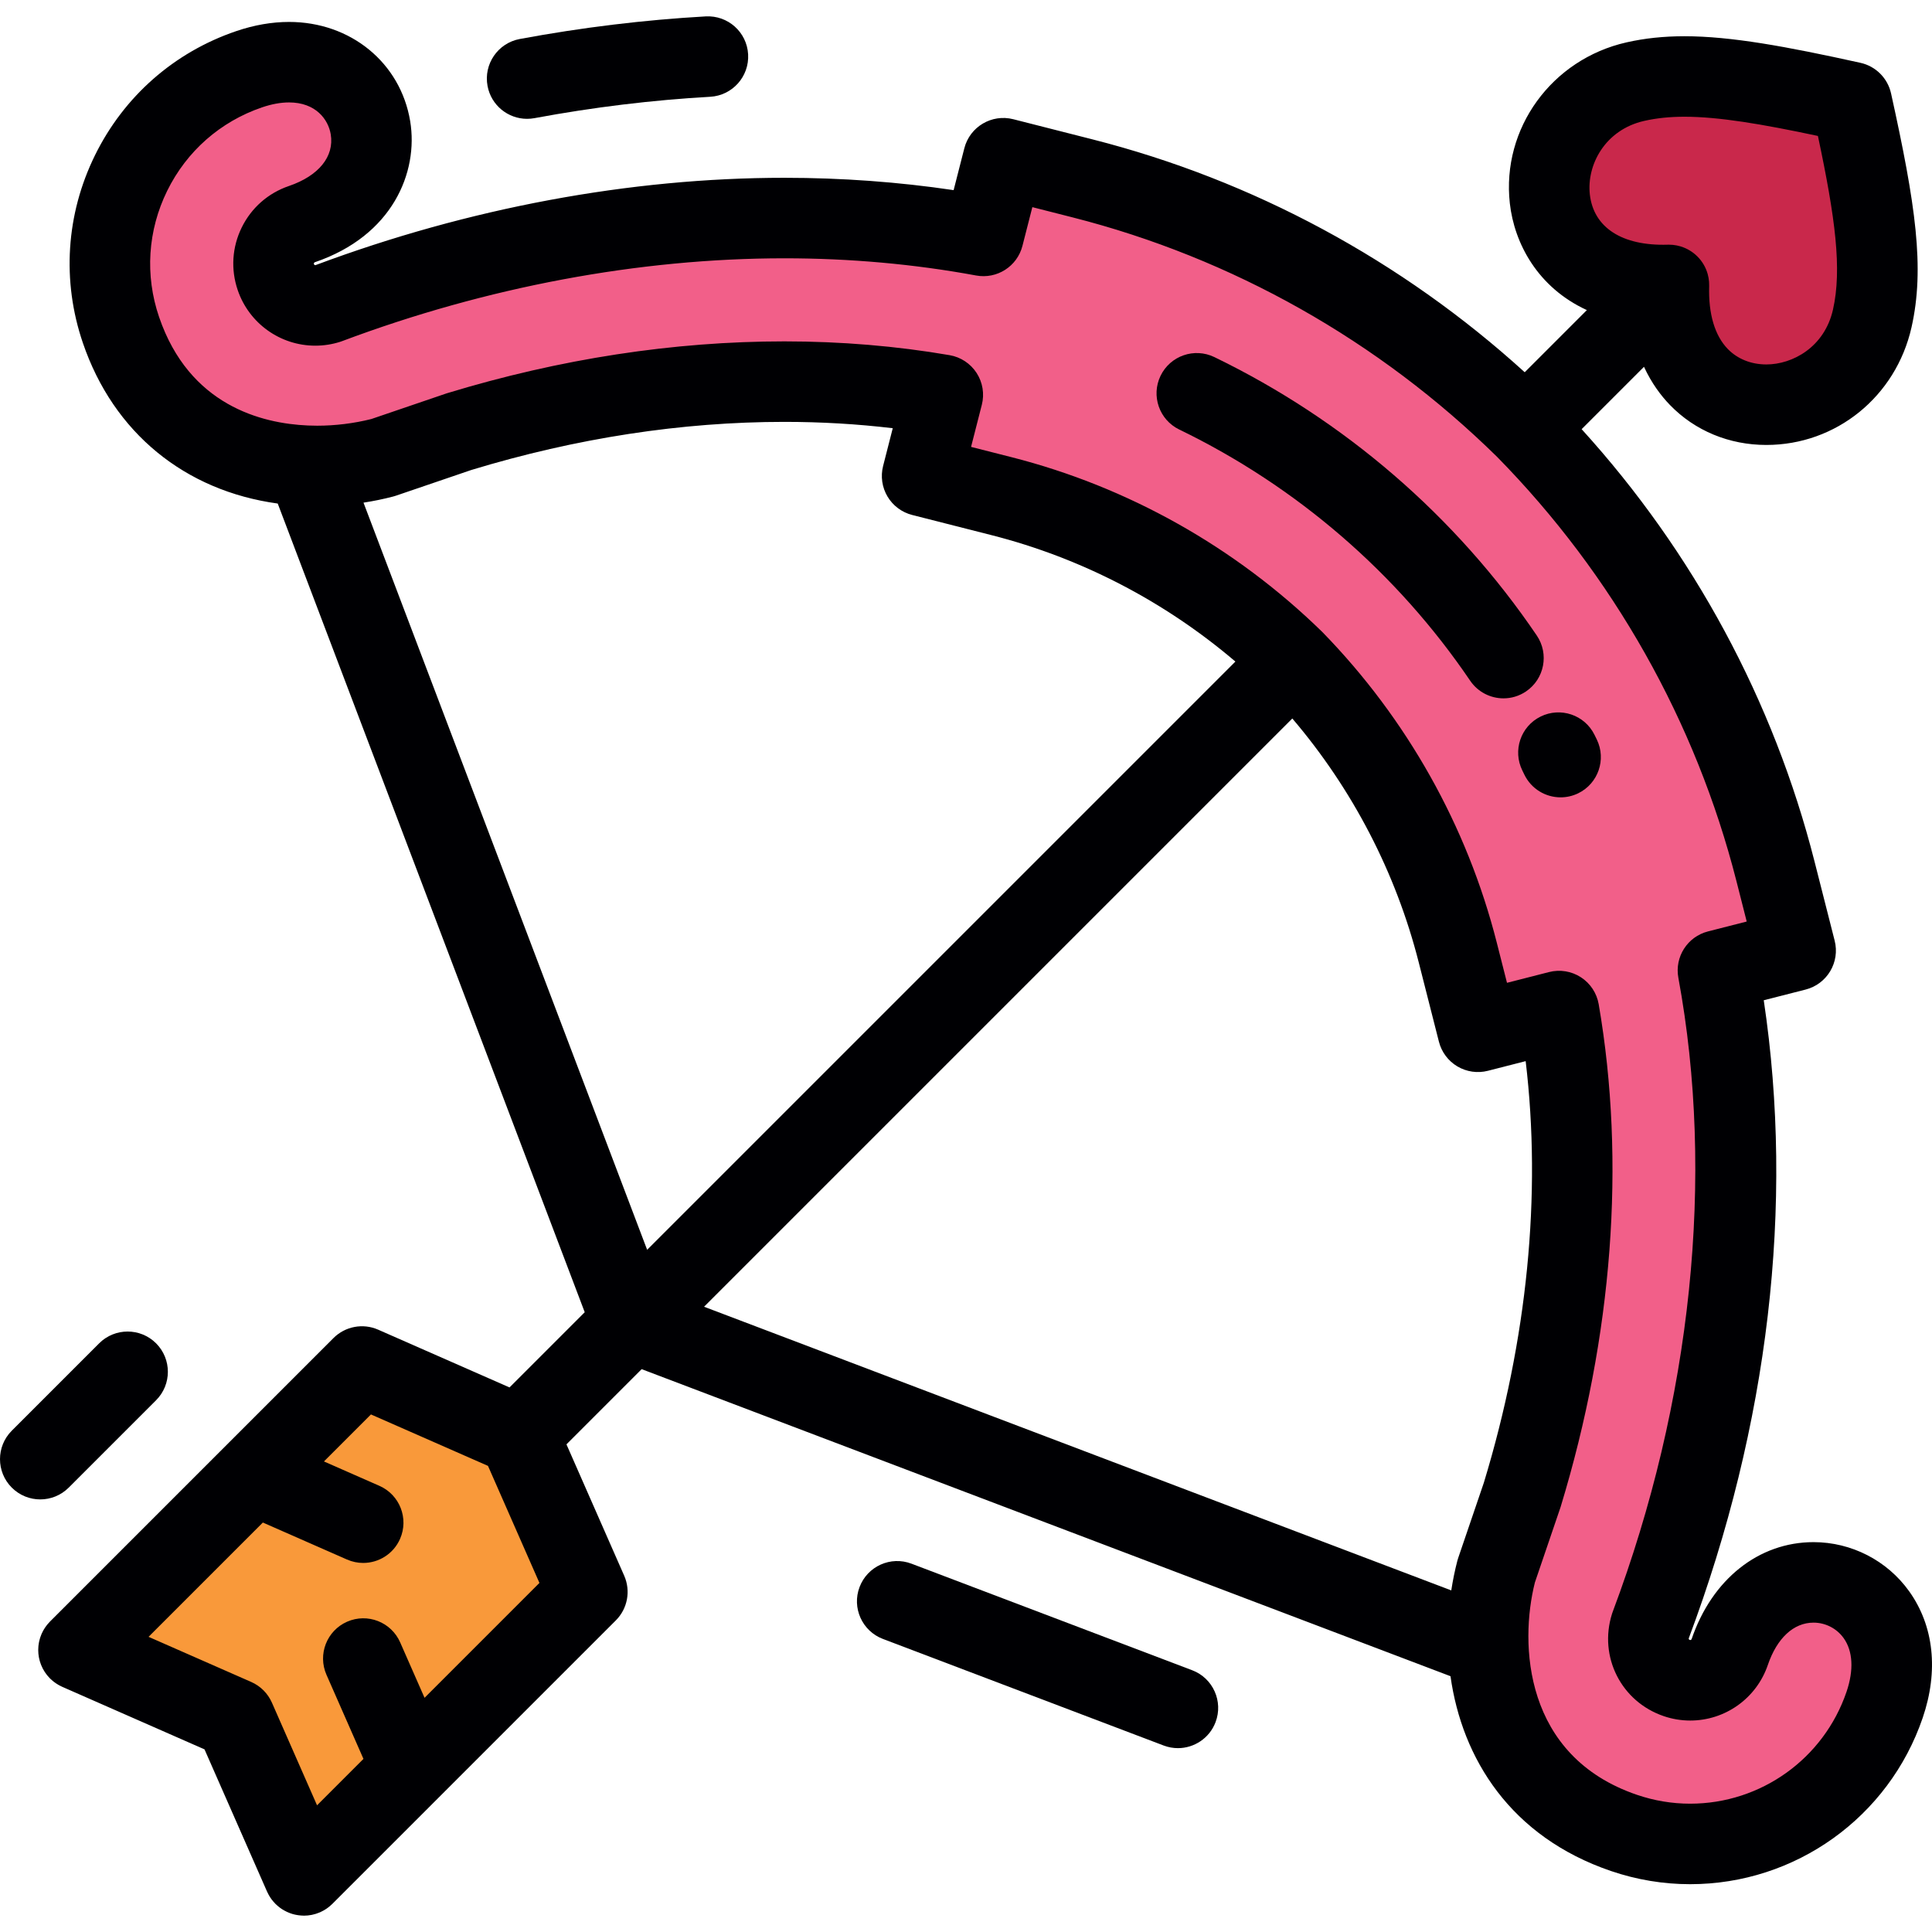
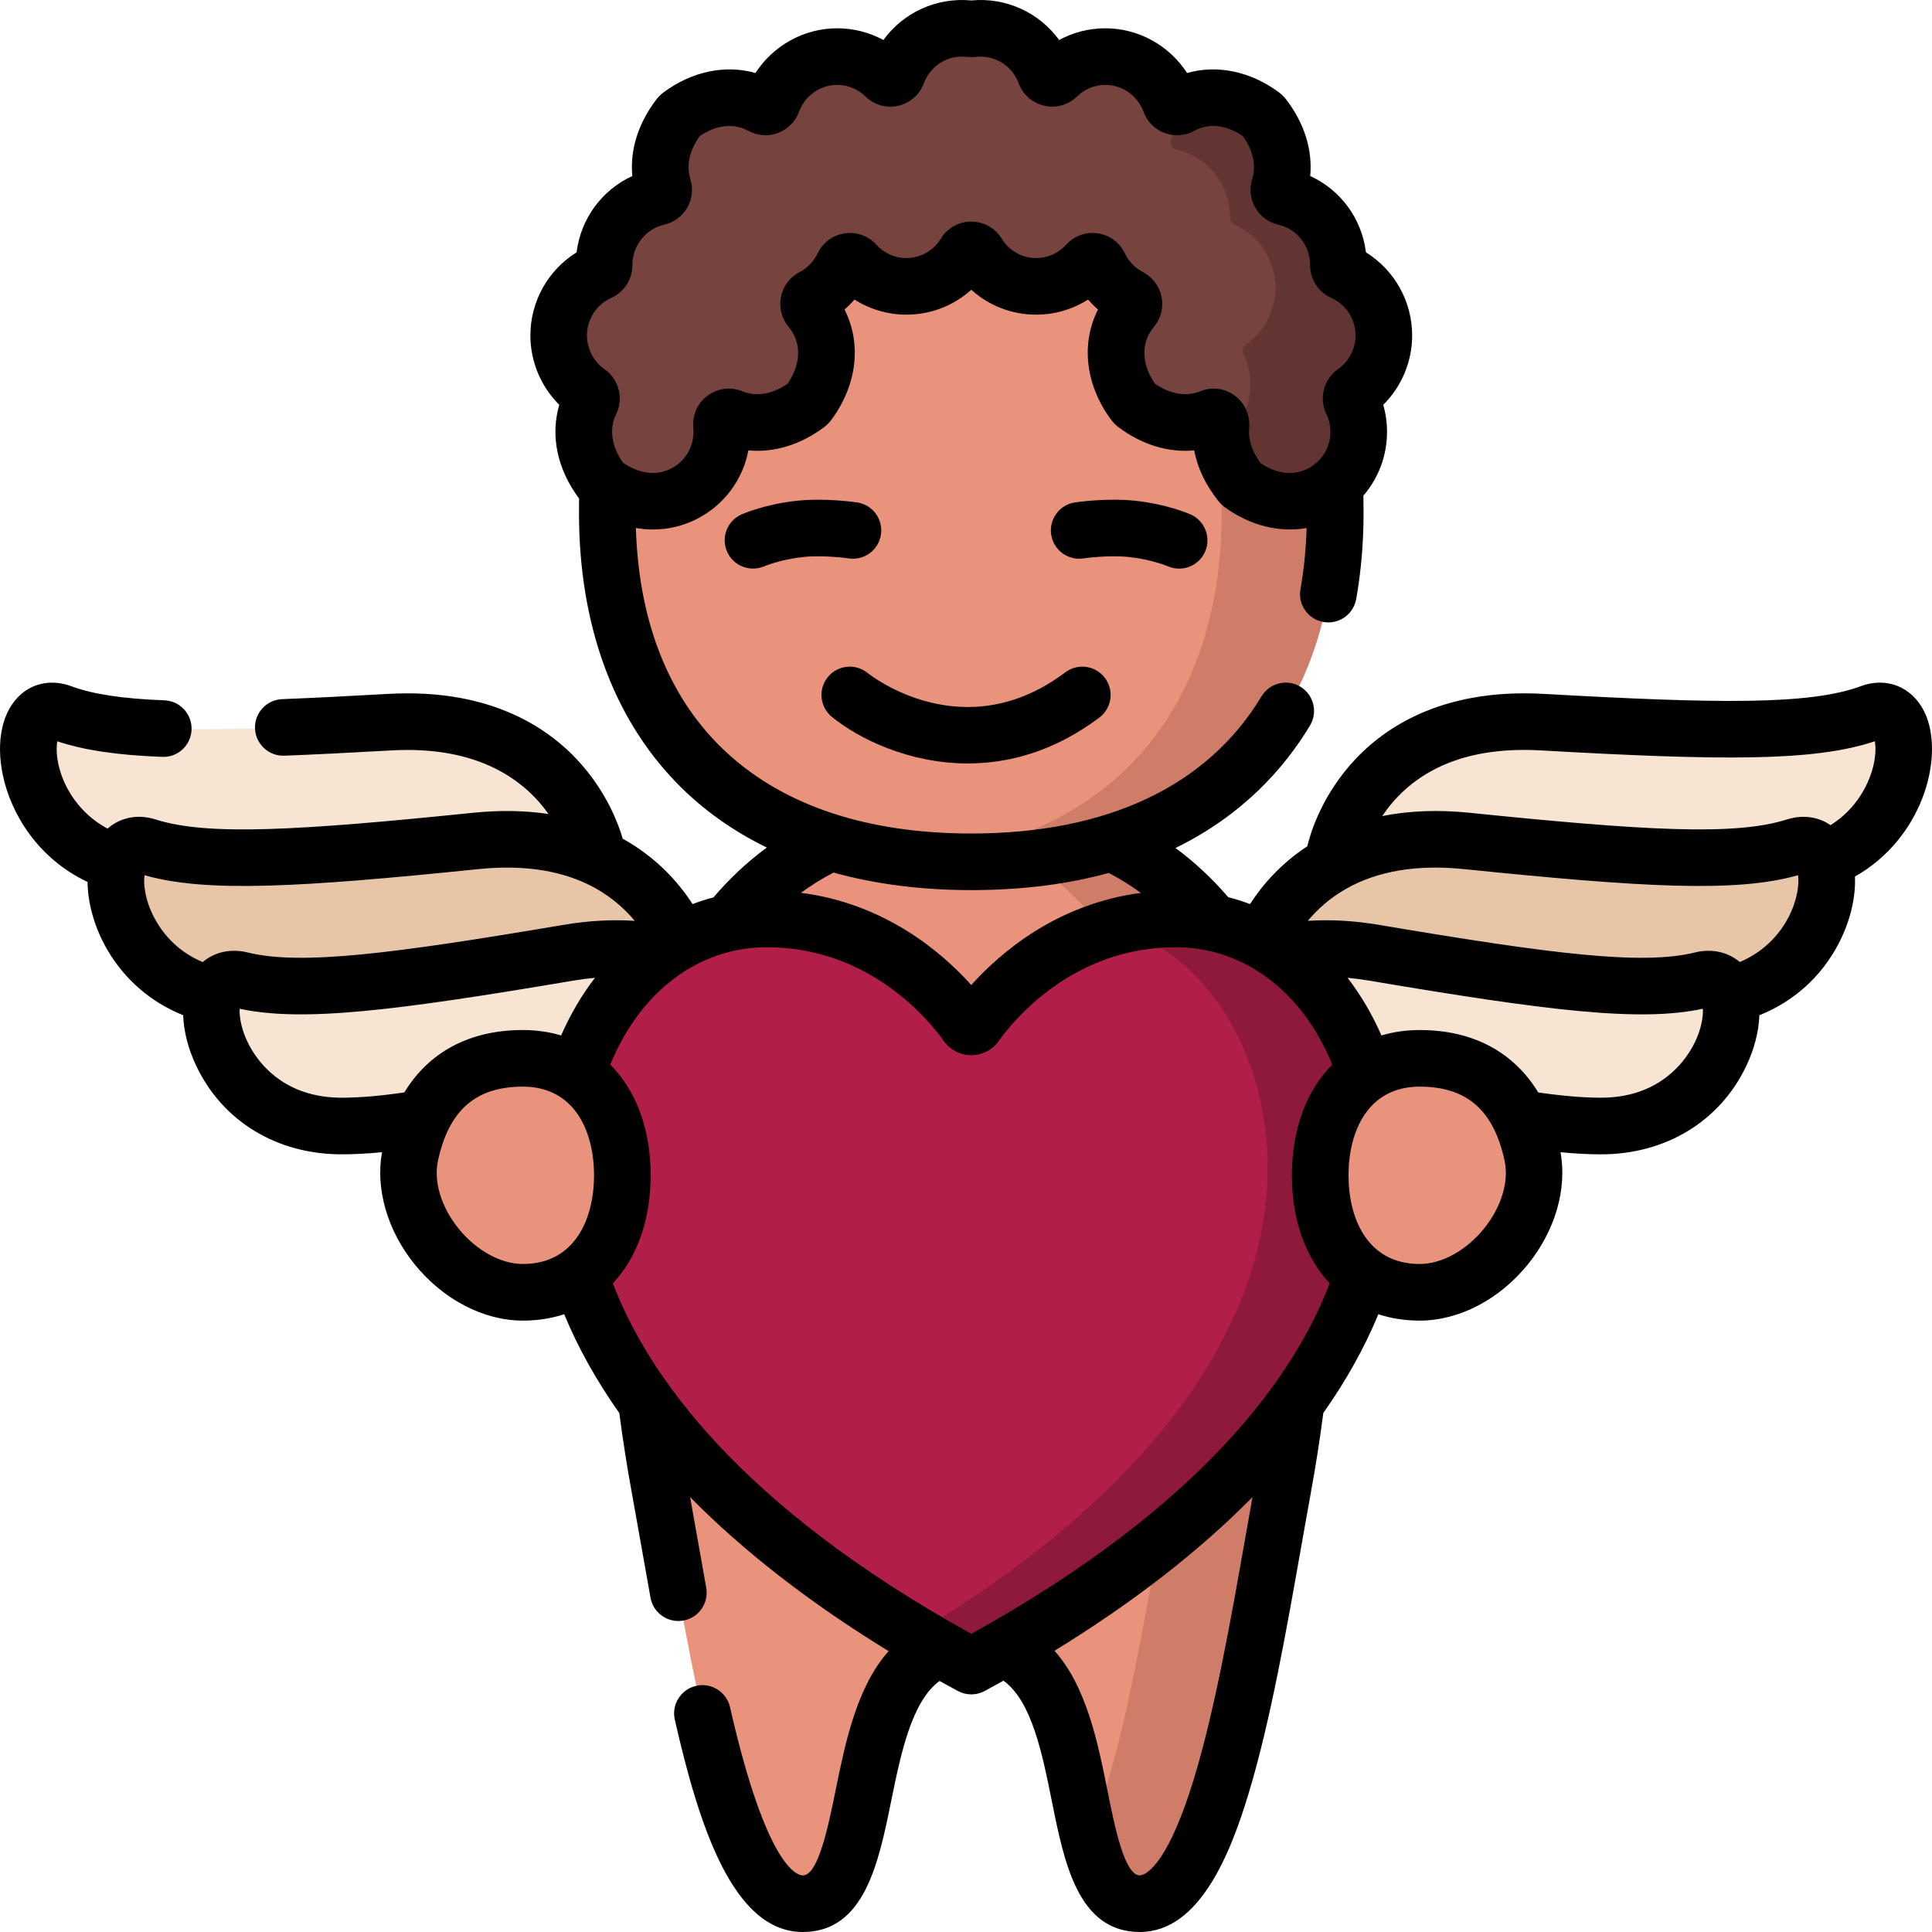
- <svg xmlns="http://www.w3.org/2000/svg" version="1.1" id="Layer_1" x="0px" y="0px" viewBox="0 0 512 512" style="enable-background:new 0 0 512 512;" xml:space="preserve">
+ <svg xmlns="http://www.w3.org/2000/svg" version="1.1" id="Capa_1" x="0px" y="0px" viewBox="0 0 512.004 512.004" style="enable-background:new 0 0 512.004 512.004;" xml:space="preserve">
  <g>
-     <path style="fill:#F25F89;" d="M260.629,62.52c-56.975-10.538-118.013-3.021-173.73,17.904c-5.721,1.804-11.856-1.273-13.801-6.983   c-1.978-5.79,1.11-12.07,6.9-14.046c32.461-11.062,18.473-52.103-13.987-41.04C37.58,28.046,22.365,59,32.056,87.427   c8.754,25.681,29.492,35.169,49.15,35.994c7.101,0.298,14.06-0.54,20.259-2.148l20.148-6.87   c41.659-12.688,86.238-16.996,128.244-9.766l-5.493,21.498l21.039,5.35c29.639,7.539,56.194,22.787,77.426,43.486   c20.7,21.231,35.945,47.786,43.484,77.423l5.353,21.041l21.493-5.495c7.233,42.004,2.921,86.588-9.764,128.245l-6.867,20.146   c-1.613,6.202-2.448,13.161-2.15,20.26c0.822,19.657,10.315,40.398,35.989,49.152c28.429,9.692,59.386-5.525,69.078-33.956   c11.065-32.461-29.979-46.45-41.044-13.989c-1.973,5.79-8.252,8.877-14.044,6.902c-5.71-1.946-8.789-8.077-6.981-13.802   c20.921-55.714,28.441-116.75,17.9-173.728l20.59-5.261l-5.338-20.99c-11.454-45.025-34.688-85.305-66.246-117.4   c-32.098-31.563-72.378-54.796-117.403-66.249l-20.987-5.34L260.629,62.52z" />
-     <path style="fill:#C9284B;" d="M433.394,21.632c-31.124,7.036-32.561,55.142,8.893,53.88c-1.263,41.456,46.844,40.019,53.878,8.892   c3.058-13.537,0.844-28.956-5.428-57.342C462.348,20.79,446.93,18.572,433.394,21.632z" />
-     <polygon style="fill:#F9993A;" points="95.922,362.14 67.279,390.783 20.798,437.264 62.293,455.505 80.537,496.997    109.022,468.507 155.658,421.878 137.416,380.381  " />
+     <path style="fill:#F8E4D3;" d="M353.692,226.278c0,0,7.298-37.577,55.007-34.896s72.15,3,87.021-2.495s13.032,37.665-22.562,41.468   s-85.674-12.993-115.661,2.468C357.497,232.823,350.934,234.094,353.692,226.278z" />
+     <path style="fill:#F8E4D3;" d="M158.312,226.278c0,0-7.298-37.577-55.007-34.896s-72.15,3-87.021-2.495   s-13.032,37.665,22.562,41.468s85.674-12.993,115.661,2.468C154.507,232.823,161.07,234.094,158.312,226.278z" />
  </g>
  <g>
-     <path style="fill:#000003;" d="M139.677,31.492c0.645,0,1.303-0.059,1.963-0.181c15.541-2.892,31.211-4.798,46.573-5.665   c5.882-0.334,10.379-5.371,10.048-11.252c-0.332-5.882-5.346-10.373-11.252-10.048c-16.265,0.918-32.842,2.933-49.271,5.991   c-5.792,1.077-9.613,6.646-8.536,12.437C130.156,27.907,134.637,31.492,139.677,31.492z" />
-     <path style="fill:#000003;" d="M505.939,421.694c-5.832-8.148-15.3-13.012-25.331-13.012c-14.526,0-26.905,9.838-32.302,25.675   c-0.09,0.264-0.339,0.271-0.369,0.271c-0.041,0-0.085-0.009-0.14-0.027c-0.201-0.067-0.281-0.243-0.267-0.404   c21.187-56.634,28.005-114.869,19.883-169.12l11.094-2.833c5.702-1.458,9.148-7.259,7.696-12.964l-5.338-20.99   c-10.83-42.573-32.088-81.963-61.714-114.556l16.525-16.525c2.033,4.4,4.55,7.716,6.892,10.129   c6.614,6.821,15.679,10.577,25.525,10.579c0.002,0,0.002,0,0.002,0c18.507,0,34.328-12.815,38.473-31.161   c3.561-15.756,1.09-32.544-5.417-61.994c-0.896-4.054-4.062-7.219-8.114-8.114c-19.679-4.348-34.344-7.044-46.635-7.044   c-5.499,0-10.524,0.531-15.36,1.625c-19.842,4.485-33.136,22.822-30.922,42.654c1.173,10.521,7.316,22.282,20.416,28.296   l-16.469,16.47c-32.593-29.629-71.983-50.89-114.557-61.717l-20.988-5.34c-5.705-1.447-11.506,1.994-12.964,7.696l-2.836,11.1   c-14.591-2.171-29.636-3.27-44.862-3.27c-40.813,0-83.771,8.006-124.265,23.154c-0.009,0-0.018,0.002-0.027,0.002   c-0.028,0-0.281-0.009-0.373-0.279c-0.019-0.057-0.054-0.158,0.017-0.302c0.073-0.146,0.181-0.183,0.231-0.201   c20.566-7.01,27.504-23.829,25.258-37.39C106.132,16.624,92.932,5.813,76.597,5.813c-4.547,0-9.267,0.822-14.027,2.446   c-16.449,5.606-29.732,17.292-37.406,32.903s-8.812,33.263-3.205,49.709c8.122,23.823,27.047,39.202,51.642,42.573l81.357,214.309   l-19.929,19.93l-34.817-15.307c-4.025-1.771-8.725-0.887-11.836,2.221l-75.124,75.126c-0.063,0.063-0.114,0.131-0.176,0.194   c-0.158,0.164-0.311,0.331-0.459,0.509c-0.099,0.118-0.192,0.24-0.285,0.363c-0.114,0.15-0.229,0.3-0.336,0.457   c-0.112,0.164-0.215,0.332-0.318,0.5c-0.075,0.125-0.151,0.247-0.221,0.375c-0.115,0.208-0.219,0.421-0.319,0.636   c-0.034,0.075-0.076,0.144-0.109,0.219c-0.014,0.031-0.025,0.064-0.036,0.096c-0.095,0.221-0.177,0.446-0.256,0.671   c-0.041,0.116-0.085,0.234-0.122,0.35c-0.061,0.194-0.109,0.391-0.157,0.588c-0.039,0.153-0.081,0.306-0.113,0.459   c-0.031,0.155-0.052,0.31-0.077,0.465c-0.03,0.194-0.064,0.389-0.083,0.583c-0.013,0.121-0.015,0.242-0.022,0.365   c-0.015,0.223-0.031,0.448-0.032,0.671c-0.001,0.114,0.01,0.229,0.012,0.343c0.007,0.225,0.013,0.448,0.033,0.673   c0.013,0.144,0.037,0.288,0.057,0.431c0.026,0.19,0.047,0.379,0.081,0.564c0.037,0.194,0.087,0.385,0.134,0.577   c0.033,0.133,0.061,0.271,0.099,0.404c0.063,0.221,0.142,0.437,0.22,0.656c0.036,0.102,0.068,0.206,0.108,0.306   c0.083,0.212,0.182,0.421,0.282,0.629c0.048,0.107,0.092,0.212,0.145,0.315c0.093,0.181,0.197,0.354,0.301,0.531   c0.075,0.129,0.146,0.258,0.227,0.385c0.09,0.138,0.189,0.271,0.285,0.406c0.113,0.158,0.223,0.317,0.343,0.468   c0.083,0.105,0.172,0.202,0.258,0.302c0.15,0.175,0.301,0.346,0.463,0.512c0.027,0.027,0.049,0.057,0.075,0.083   c0.063,0.063,0.131,0.114,0.196,0.175c0.164,0.158,0.331,0.313,0.508,0.461c0.116,0.098,0.236,0.188,0.356,0.279   c0.153,0.116,0.305,0.234,0.465,0.341c0.159,0.111,0.322,0.208,0.485,0.308c0.129,0.079,0.258,0.158,0.394,0.234   c0.201,0.109,0.404,0.208,0.608,0.304c0.081,0.037,0.157,0.083,0.238,0.118l37.694,16.571l16.573,37.692   c0.019,0.046,0.047,0.083,0.067,0.127c0.181,0.398,0.386,0.785,0.619,1.163c0.037,0.061,0.07,0.125,0.109,0.183   c0.244,0.379,0.516,0.743,0.813,1.095c0.09,0.107,0.183,0.204,0.277,0.306c0.112,0.125,0.218,0.254,0.337,0.375   c0.118,0.118,0.247,0.221,0.371,0.334c0.102,0.094,0.201,0.19,0.306,0.277c0.345,0.291,0.7,0.558,1.071,0.8   c0.052,0.033,0.107,0.061,0.159,0.094c0.347,0.217,0.705,0.409,1.07,0.581c0.087,0.042,0.175,0.083,0.265,0.123   c0.425,0.188,0.854,0.354,1.296,0.483c0.002,0,0.006,0.002,0.01,0.002c0.425,0.125,0.858,0.212,1.293,0.284   c0.124,0.019,0.247,0.037,0.373,0.052c0.405,0.052,0.813,0.085,1.22,0.09c0.038,0,0.078,0.009,0.116,0.009   c0.334,0,0.67-0.021,1.005-0.052c0.004,0,0.009,0,0.013,0c0.197-0.019,0.394-0.057,0.592-0.085   c0.158-0.025,0.317-0.044,0.473-0.073c0.142-0.029,0.284-0.07,0.425-0.105c0.214-0.052,0.429-0.105,0.64-0.169   c0.111-0.035,0.221-0.077,0.332-0.116c0.239-0.081,0.475-0.169,0.708-0.267c0.033-0.015,0.067-0.025,0.101-0.039   c0.08-0.035,0.154-0.079,0.235-0.116c0.206-0.098,0.412-0.196,0.612-0.308c0.134-0.073,0.262-0.153,0.393-0.232   c0.163-0.098,0.325-0.198,0.484-0.306c0.16-0.11,0.315-0.227,0.468-0.346c0.118-0.092,0.237-0.179,0.352-0.277   c0.178-0.148,0.347-0.304,0.514-0.465c0.063-0.059,0.129-0.111,0.19-0.171l75.121-75.119c3.11-3.11,3.991-7.81,2.223-11.836   l-15.307-34.819l19.928-19.93l214.351,81.373c3.058,21.829,15.917,42.553,42.531,51.627c6.796,2.317,13.854,3.491,20.979,3.491   c0.001,0,0.004,0,0.005,0c27.872-0.002,52.639-17.725,61.63-44.103C513.784,442.779,512.505,430.869,505.939,421.694z    M435.746,32.036c3.274-0.739,6.759-1.1,10.656-1.1c9.049,0,20.433,1.913,35.365,5.092c4.629,21.773,6.404,35.344,3.991,46.025   c-2.256,9.983-10.737,14.529-17.663,14.529h-0.002c-4.025,0-7.652-1.456-10.213-4.098c-3.451-3.558-5.156-9.314-4.932-16.648   c0-0.044-0.004-0.085-0.003-0.127c0.004-0.238-0.003-0.475-0.016-0.713c-0.005-0.114-0.006-0.231-0.017-0.348   c-0.021-0.258-0.057-0.516-0.096-0.773c-0.014-0.09-0.022-0.179-0.038-0.269c-0.055-0.304-0.126-0.604-0.207-0.905   c-0.011-0.037-0.017-0.077-0.028-0.116c-0.48-1.69-1.381-3.287-2.713-4.619c-1.265-1.264-2.774-2.142-4.372-2.638   c-0.027-0.009-0.052-0.019-0.079-0.027c-0.273-0.083-0.55-0.148-0.828-0.208c-0.064-0.013-0.126-0.033-0.191-0.046   c-0.244-0.048-0.493-0.079-0.74-0.111c-0.099-0.013-0.197-0.033-0.295-0.044c-0.261-0.026-0.524-0.031-0.786-0.037   c-0.083-0.002-0.166-0.013-0.252-0.013c-0.109,0-0.217,0.002-0.325,0.004c-12.11,0.361-19.659-4.538-20.64-13.333   C420.464,43.846,425.23,34.414,435.746,32.036z M96.331,133.206c2.638-0.406,5.248-0.94,7.819-1.609   c0.256-0.067,0.511-0.142,0.761-0.227l19.979-6.815c27.844-8.463,55.768-12.754,82.997-12.754c9.729,0,19.342,0.564,28.702,1.681   l-2.558,10.011c-0.7,2.743-0.283,5.652,1.163,8.088c1.445,2.435,3.801,4.194,6.544,4.892l21.038,5.35   c23.762,6.046,45.901,17.55,64.617,33.5L171.5,331.213L96.331,133.206z M375.976,255.023l5.353,21.042   c0.698,2.743,2.458,5.098,4.892,6.544c2.435,1.445,5.346,1.865,8.087,1.163l10.009-2.56c4.233,35.41,0.454,73.765-11.075,111.699   l-6.809,19.981c-0.085,0.247-0.16,0.5-0.227,0.756c-0.665,2.555-1.194,5.171-1.604,7.823l-198.018-75.172l155.893-155.891   C358.427,209.123,369.932,231.261,375.976,255.023z M112.51,449.938l-6.463-14.698c-2.372-5.392-8.664-7.84-14.059-5.471   c-5.394,2.371-7.842,8.665-5.471,14.059l9.804,22.298l-12.3,12.3l-11.964-27.214c-1.075-2.444-3.028-4.396-5.473-5.471   l-27.215-11.965l30.291-30.29l22.3,9.806c1.397,0.612,2.854,0.905,4.288,0.905c4.102,0,8.014-2.379,9.77-6.375   c2.372-5.394-0.077-11.688-5.471-14.059l-14.7-6.465l12.458-12.459l31.016,13.635l13.635,31.017L112.51,449.938z M489.348,448.344   c-6.045,17.733-22.699,29.65-41.439,29.652c-4.78,0-9.523-0.789-14.098-2.35c-30-10.229-31.152-39.998-27.052-56.267l6.731-19.755   c0.037-0.11,0.073-0.221,0.109-0.334c13.792-45.29,17.275-91.336,10.073-133.163c-0.506-2.933-2.212-5.521-4.711-7.139   c-2.497-1.619-5.557-2.121-8.443-1.383l-11.148,2.85l-2.719-10.691c-7.85-30.865-23.821-59.303-46.184-82.24   c-0.025-0.027-0.05-0.05-0.075-0.075c-0.009-0.009-0.014-0.015-0.021-0.022c-0.006-0.006-0.015-0.013-0.021-0.018   c-0.025-0.026-0.05-0.05-0.075-0.075c-22.94-22.363-51.379-38.334-82.245-46.186l-10.688-2.717l2.85-11.152   c0.736-2.883,0.236-5.943-1.383-8.442s-4.208-4.206-7.141-4.713c-14.096-2.425-28.827-3.657-43.784-3.657   c-29.392,0-59.463,4.621-89.38,13.731c-0.112,0.033-0.224,0.07-0.335,0.109l-19.755,6.737c-4.592,1.158-9.548,1.771-14.361,1.771   c-0.769,0-1.575-0.017-2.415-0.052c-0.021,0-0.042-0.002-0.063-0.004c-12.256-0.529-31.438-5.338-39.426-28.773   c-3.767-11.052-3.001-22.918,2.157-33.415c5.161-10.496,14.09-18.352,25.144-22.121c2.54-0.865,4.944-1.305,7.143-1.305   c7.127,0,10.41,4.548,11.054,8.444c0.975,5.884-3.171,11.008-11.096,13.709c-5.495,1.875-9.934,5.777-12.492,10.986   c-2.56,5.209-2.937,11.106-1.062,16.594c3.001,8.811,11.265,14.73,20.564,14.73c0,0,0,0,0.001,0c2.217,0,4.418-0.339,6.541-1.01   c0.181-0.057,0.363-0.118,0.542-0.188c38.25-14.365,78.781-21.958,117.209-21.958c17.378,0,34.479,1.534,50.83,4.558   c5.521,1.017,10.884-2.411,12.274-7.847l2.625-10.267l10.66,2.713c42.296,10.758,81.191,32.698,112.49,63.452   c30.753,31.298,52.692,70.194,63.452,112.488l2.711,10.665l-10.266,2.623c-5.439,1.39-8.869,6.754-7.849,12.275   c9.726,52.579,3.548,112.256-17.398,168.036c-0.067,0.179-0.128,0.358-0.187,0.54c-3.586,11.36,2.437,23.267,13.711,27.108   c2.273,0.775,4.636,1.167,7.023,1.167c9.298,0,17.561-5.917,20.561-14.723c2.431-7.132,6.845-11.224,12.11-11.224   c3.164,0,6.148,1.532,7.981,4.094C491.041,437.533,491.31,442.591,489.348,448.344z" />
-     <path style="fill:#000003;" d="M407.261,168.414c-21.408-31.563-50.955-57.075-85.447-73.784   c-5.303-2.566-11.682-0.352-14.249,4.95c-2.569,5.302-0.353,11.681,4.949,14.25c31.127,15.077,57.784,38.092,77.092,66.558   c2.064,3.042,5.42,4.682,8.837,4.682c2.061,0,4.144-0.595,5.978-1.84C409.296,179.923,410.567,173.289,407.261,168.414z" />
-     <path style="fill:#000003;" d="M422.557,194.729c-2.612-5.281-9.008-7.445-14.289-4.831c-5.281,2.61-7.444,9.008-4.831,14.289   l0.535,1.098c1.842,3.806,5.646,6.021,9.609,6.021c1.558,0,3.143-0.341,4.641-1.067c5.302-2.569,7.52-8.948,4.953-14.25   C422.968,195.569,422.763,195.145,422.557,194.729z" />
-     <path style="fill:#000003;" d="M315.947,442.634l-74.395-28.242c-5.51-2.098-11.667,0.679-13.757,6.188   c-2.091,5.506,0.679,11.667,6.187,13.757l74.395,28.242c1.246,0.473,2.526,0.698,3.783,0.698c4.303,0,8.357-2.623,9.974-6.885   C324.225,450.884,321.454,444.724,315.947,442.634z" />
-     <path style="fill:#000003;" d="M18.21,394.234l23.154-23.154c4.164-4.164,4.164-10.918,0-15.086   c-4.166-4.164-10.921-4.164-15.086,0L3.124,379.148c-4.165,4.166-4.165,10.921,0,15.086c2.082,2.083,4.813,3.125,7.541,3.125   C13.396,397.358,16.126,396.317,18.21,394.234z" />
+     <path style="fill:#E8C5A7;" d="M332.18,255.215c0,0,8.957-37.207,56.499-32.353c47.542,4.853,71.944,6.286,87.044,1.473   c15.1-4.812,11.348,38.221-24.378,40.397c-35.727,2.177-85.011-16.885-115.653-2.806   C335.691,261.927,329.078,262.898,332.18,255.215z" />
+     <path style="fill:#E8C5A7;" d="M182.596,255.215c0,0-8.957-37.207-56.499-32.353c-47.542,4.853-71.944,6.286-87.044,1.473   c-15.1-4.812-11.348,38.221,24.378,40.397c35.727,2.177,85.011-16.885,115.653-2.806   C179.085,261.927,185.698,262.898,182.596,255.215z" />
  </g>
+   <g>
+     <path style="fill:#F8E4D3;" d="M209.034,281.058c0,0-11.322-36.538-58.452-28.564c-47.131,7.974-71.389,11.01-86.766,7.203   c-15.376-3.807-8.876,38.887,26.915,38.707c35.791-0.181,83.75-22.448,115.229-10.416   C205.961,287.987,212.622,288.521,209.034,281.058z" />
+     <path style="fill:#F8E4D3;" d="M305.742,281.058c0,0,11.322-36.538,58.452-28.564c47.131,7.974,71.389,11.01,86.766,7.203   c15.376-3.807,8.876,38.887-26.915,38.707c-35.791-0.181-83.75-22.448-115.229-10.416   C308.815,287.987,302.154,288.521,305.742,281.058z" />
+   </g>
+   <path style="fill:#E9937C;" d="M257.509,435.477c-36.725,0-21.67,68.992-44.74,69.021c-20.623,0.026-29.781-65.463-37.945-110.154  c-22.166-121.325,18.145-178.848,82.429-178.848s104.892,57.523,82.726,178.848c-8.165,44.691-17.323,110.18-37.946,110.154  C278.964,504.469,294.234,435.477,257.509,435.477z" />
+   <path style="fill:#CF7D68;" d="M257.253,215.496c-5.235,0-10.307,0.389-15.204,1.155c55.269,8.644,87.878,66.248,67.517,177.693  c-5.514,30.181-11.482,69.842-21.127,92.41c2.512,10.142,5.945,17.734,13.594,17.744c20.623,0.026,29.781-65.463,37.946-110.154  C362.145,273.019,321.537,215.496,257.253,215.496z" />
+   <path style="fill:#B11E48;" d="M256.256,271.563c0.555,0.776,1.708,0.776,2.263,0c4.482-6.268,22.26-28.03,53.065-28.03  c32.084,0,54.196,30.491,54.196,66c0,41.101-30.142,89.733-108.392,132c-78.251-42.267-108.392-90.899-108.392-132  c0-35.509,22.112-66,54.196-66C233.996,243.533,251.775,265.295,256.256,271.563z" />
+   <path style="fill:#8F193A;" d="M311.584,243.533c-5.761,0-11.066,0.762-15.914,2.041c24.384,7.372,40.277,33.858,40.277,63.959  c0,38.379-26.287,83.322-93.476,123.52c4.766,2.852,9.733,5.68,14.916,8.48c78.251-42.267,108.392-90.898,108.392-132  C365.78,274.023,343.668,243.533,311.584,243.533z" />
+   <path style="fill:#E9937C;" d="M353.847,135.887c0,53.848-31.418,92.5-96.459,92.5s-96.459-38.652-96.459-92.5  s16.408-102.5,96.459-102.5S353.847,82.04,353.847,135.887z" />
+   <path style="fill:#CF7D68;" d="M257.388,33.387c-5.289,0-10.293,0.218-15.041,0.631c67.099,5.827,81.418,51.58,81.418,101.869  c0,49.51-26.584,86.148-81.418,91.733c4.804,0.49,9.801,0.767,15.041,0.767c65.04,0,96.459-38.652,96.459-92.5  C353.847,82.04,337.439,33.387,257.388,33.387z" />
+   <path style="fill:#77433F;" d="M366.725,88.887c0-7.508-4.483-13.947-10.897-16.802c-0.723-0.322-1.146-1.065-1.141-1.86  c0-0.02,0-0.039,0-0.059c0-8.766-6.1-16.095-14.264-17.938c-1.114-0.251-1.78-1.409-1.439-2.504  c1.73-5.557,0.933-12.229-4.115-18.822c-0.123-0.161-0.274-0.309-0.438-0.429c-7.7-5.658-15.606-5.618-21.553-2.383  c-1.059,0.576-2.379,0.094-2.794-1.043c-2.567-7.031-9.275-12.049-17.157-12.049c-4.956,0-9.447,1.986-12.738,5.207  c-1.017,0.995-2.71,0.587-3.206-0.75c-2.838-7.649-10.58-12.889-19.392-11.819c-0.112,0-0.295,0-0.407,0  c-8.812-1.071-16.553,4.17-19.392,11.819c-0.496,1.337-2.189,1.745-3.206,0.75c-3.29-3.221-7.781-5.207-12.737-5.207  c-7.882,0-14.59,5.018-17.159,12.048c-0.415,1.137-1.735,1.619-2.794,1.043c-5.947-3.235-13.853-3.274-21.553,2.384  c-0.163,0.12-0.314,0.268-0.438,0.429c-5.048,6.593-5.845,13.264-4.115,18.822c0.341,1.095-0.325,2.253-1.439,2.504  c-8.164,1.843-14.264,9.172-14.264,17.938c0,0.02,0,0.039,0,0.059c0.005,0.795-0.418,1.538-1.141,1.86  c-6.414,2.855-10.897,9.294-10.897,16.802c0,6.241,3.097,11.749,7.826,15.071c0.808,0.568,1.084,1.623,0.654,2.514  c-2.883,5.983-2.678,13.741,3.052,21.32c0.124,0.163,0.275,0.314,0.44,0.435c14.969,11.037,31.26,0.537,31.26-13.789  c0-0.605-0.03-1.203-0.088-1.793c-0.144-1.46,1.327-2.563,2.679-2.013c5.775,2.348,13.011,1.818,19.984-3.411  c0.168-0.126,0.322-0.281,0.447-0.45c6.782-9.193,5.576-18.799,0.425-24.976c-0.819-0.982-0.499-2.452,0.633-3.04  c3.528-1.834,6.382-4.789,8.101-8.399c0.601-1.261,2.284-1.512,3.22-0.478c3.34,3.689,8.144,6.009,13.497,6.009  c6.569,0,12.315-3.489,15.535-8.721c0.771-1.253,2.575-1.253,3.347,0c3.22,5.232,8.966,8.721,15.535,8.721  c5.353,0,10.157-2.32,13.497-6.009c0.936-1.034,2.619-0.783,3.22,0.478c1.719,3.61,4.573,6.565,8.101,8.399  c1.132,0.588,1.451,2.059,0.633,3.04c-5.151,6.177-6.357,15.783,0.425,24.976c0.125,0.169,0.279,0.325,0.447,0.45  c6.971,5.227,14.206,5.759,19.98,3.412c1.386-0.563,2.815,0.6,2.675,2.096c-0.446,4.754,0.935,10.046,5.109,15.309  c0.123,0.156,0.273,0.299,0.434,0.414c14.883,10.667,30.95,0.214,30.95-14.014c0-2.852-0.657-5.544-1.814-7.95  c-0.432-0.898-0.164-1.961,0.65-2.533C363.629,100.633,366.725,95.127,366.725,88.887z" />
+   <g>
+     <path style="fill:#633532;" d="M251.041,7.918c-0.305,0.066-0.605,0.148-0.904,0.23C250.446,8.148,250.755,8.072,251.041,7.918z" />
+     <path style="fill:#633532;" d="M358.903,103.956c4.727-3.323,7.823-8.829,7.823-15.069c0-7.508-4.483-13.947-10.897-16.802   c-0.723-0.322-1.146-1.065-1.141-1.86c0-0.02,0-0.039,0-0.059c0-8.766-6.1-16.095-14.264-17.938   c-1.114-0.251-1.78-1.409-1.439-2.504c1.73-5.558,0.933-12.229-4.115-18.822c-0.123-0.161-0.274-0.309-0.438-0.429   c-7.7-5.658-15.606-5.618-21.553-2.383c-0.724,0.394-1.563,0.284-2.158-0.182c0.659,3.253,0.439,6.376-0.443,9.208   c-0.341,1.095,0.325,2.253,1.439,2.504c8.164,1.843,14.264,9.172,14.264,17.938c0,0.02,0,0.039,0,0.059   c-0.005,0.795,0.418,1.538,1.141,1.86c6.414,2.855,10.897,9.294,10.897,16.802c0,6.24-3.096,11.746-7.823,15.069   c-0.813,0.572-1.082,1.635-0.65,2.533c1.156,2.406,1.814,5.098,1.814,7.95c0,6.19-3.043,11.664-7.706,14.997   c0.469,3.611,2.02,7.417,5.028,11.211c0.123,0.156,0.273,0.299,0.434,0.414c14.883,10.667,30.95,0.214,30.95-14.014   c0-2.852-0.657-5.544-1.814-7.95C357.821,105.591,358.089,104.528,358.903,103.956z" />
+   </g>
+   <path style="fill:#F8E4D3;" d="M164.92,311.473c0,17.121-9.189,31-26.374,31s-33.434-19.764-29.811-36.5  c3.376-15.591,12.626-25.5,29.811-25.5S164.92,294.352,164.92,311.473z" />
+   <g>
+     <path style="fill:#E9937C;" d="M164.92,311.473c0,17.121-9.189,31-26.374,31s-33.434-19.764-29.811-36.5   c3.376-15.591,12.626-25.5,29.811-25.5S164.92,294.352,164.92,311.473z" />
+     <path style="fill:#E9937C;" d="M349.856,311.473c0,17.121,9.189,31,26.374,31s33.434-19.764,29.811-36.5   c-3.376-15.591-12.626-25.5-29.811-25.5S349.856,294.352,349.856,311.473z" />
+   </g>
+   <path d="M510.619,190.142c-2.874-7.625-10.063-11.036-17.477-8.291c-13.54,4.998-37.879,4.638-84.006,2.038  c-27.704-1.558-43.3,9.497-51.507,19.044c-7.987,9.29-10.577,18.751-11.165,21.333c-7.002,4.596-11.868,10.181-15.199,15.32  c-1.884-0.71-3.808-1.323-5.772-1.824c-4.223-4.933-8.892-9.285-13.969-13.031c17.828-8.717,28.873-21.199,35.645-32.461  c2.135-3.55,0.987-8.158-2.563-10.292c-3.549-2.135-8.158-0.988-10.293,2.563c-14.299,23.779-40.895,36.348-76.914,36.348  c-55.109,0-87.294-29.448-88.885-80.964c1.516,0.262,3.036,0.396,4.549,0.396c3.967,0,7.882-0.906,11.521-2.744  c7.274-3.673,12.26-10.404,13.746-18.214c6.789,0.63,13.807-1.469,20.044-6.145c0.749-0.563,1.411-1.23,1.976-1.994  c6.847-9.281,8.006-20.202,3.462-29.205c0.938-0.814,1.818-1.695,2.632-2.635c4.081,2.587,8.848,4.003,13.746,4.003  c6.483,0,12.552-2.389,17.209-6.605c4.656,4.217,10.726,6.605,17.208,6.605c4.898,0,9.665-1.417,13.746-4.003  c0.813,0.939,1.693,1.82,2.632,2.634c-4.544,9.002-3.386,19.922,3.452,29.192c0.56,0.762,1.228,1.438,1.993,2.012  c6.233,4.674,13.251,6.771,20.042,6.139c0.887,4.633,3.023,9.15,6.337,13.326c0.561,0.711,1.22,1.338,1.95,1.861  c6.694,4.798,14.342,6.635,21.517,5.38c-0.179,5.612-0.714,11.05-1.634,16.196c-0.729,4.078,1.985,7.974,6.063,8.703  c0.446,0.08,0.891,0.119,1.329,0.119c3.564,0,6.725-2.55,7.374-6.181c1.295-7.244,1.952-14.94,1.952-22.877  c0-1.459-0.018-2.983-0.044-4.533c3.976-4.614,6.264-10.563,6.264-16.916c0-2.446-0.337-4.838-1.005-7.15  c4.857-4.824,7.663-11.441,7.663-18.402c0-9.036-4.708-17.34-12.241-22.01c-1.112-8.941-6.715-16.538-14.773-20.231  c0.647-6.924-1.539-13.972-6.381-20.296c-0.556-0.728-1.212-1.372-1.958-1.921c-7.586-5.575-16.333-7.334-24.296-5.084  c-4.685-7.255-12.818-11.846-21.651-11.846c-4.341,0-8.529,1.077-12.252,3.103c-5.269-7.252-14.037-11.361-23.287-10.485  c-9.252-0.874-18.019,3.232-23.287,10.486c-3.724-2.026-7.912-3.104-12.252-3.104c-8.834,0-16.967,4.59-21.652,11.846  c-7.962-2.25-16.708-0.491-24.291,5.082c-0.743,0.545-1.403,1.192-1.957,1.917c-4.847,6.331-7.034,13.379-6.387,20.303  c-8.058,3.694-13.66,11.291-14.773,20.232c-7.533,4.671-12.241,12.975-12.241,22.009c0,6.958,2.803,13.572,7.658,18.396  c-2.397,8.188-0.573,17.017,5.248,24.832c-0.018,1.216-0.027,2.467-0.027,3.773c0,29.47,8.98,54.256,25.968,71.68  c6.744,6.917,14.731,12.615,23.806,17.043c-5.144,3.786-9.87,8.197-14.138,13.208c-1.882,0.489-3.726,1.085-5.535,1.767  c-3.871-5.98-9.742-12.45-18.505-17.317c-1.158-3.952-4.073-11.698-10.638-19.334c-8.207-9.546-23.807-20.591-51.508-19.044  c-11.507,0.649-20.438,1.09-28.105,1.387c-4.139,0.16-7.364,3.646-7.203,7.785c0.16,4.139,3.666,7.366,7.785,7.204  c7.757-0.301,16.771-0.745,28.366-1.399c23.567-1.327,35.626,8.348,41.636,16.854c-6.229-0.935-12.917-1.048-20.026-0.323  c-45.976,4.7-70.273,6.167-84.007,1.794c-4.659-1.482-8.224-0.434-10.391,0.708c-0.883,0.465-1.693,1.037-2.439,1.692  c-7.856-4.187-11.087-11.01-12.19-14.116c-1.443-4.064-1.436-7.272-1.132-9.026c7.082,2.368,15.98,3.685,27.807,4.127  c4.17,0.175,7.621-3.075,7.775-7.214c0.154-4.139-3.075-7.62-7.215-7.775c-11.042-0.413-18.88-1.6-24.661-3.733  c-4.831-1.787-9.679-1.021-13.296,2.105c-4.972,4.297-6.772,12.365-4.816,21.582c2.104,9.92,9.079,21.872,22.427,28.186  c0.061,5.746,1.86,12.128,5.193,17.895c4.609,7.974,11.629,13.999,20.146,17.419c0.152,4.264,1.317,8.928,3.522,13.541  c6.99,14.621,21.355,23.328,38.458,23.327c0.084,0,0.17,0,0.254,0c3.243-0.015,6.715-0.202,10.465-0.564  c-1.761,9.728,1.404,20.737,8.601,29.657c7.563,9.376,18.297,14.973,28.715,14.973c3.924,0,7.595-0.587,10.97-1.69  c3.663,8.883,8.549,17.63,14.601,26.198c0.903,6.925,2.013,14.047,3.326,21.215c0.848,4.641,1.706,9.506,2.588,14.5  c0.764,4.331,1.545,8.757,2.351,13.216c0.655,3.625,3.814,6.168,7.372,6.168c0.442,0,0.892-0.04,1.342-0.121  c4.076-0.736,6.784-4.638,6.048-8.714c-0.802-4.439-1.58-8.845-2.341-13.156c-0.652-3.697-1.292-7.322-1.925-10.841  c14.152,14.369,31.772,28.056,52.603,40.818c-8.464,9.503-11.49,24.327-14.045,36.877c-1.938,9.517-4.593,22.55-8.676,22.556  c-0.001,0-0.002,0-0.003,0c-1.533,0-9.636-2.16-19.306-44.587c-0.921-4.039-4.937-6.567-8.98-5.646  c-4.038,0.92-6.566,4.94-5.646,8.979c6.341,27.82,15.328,56.254,33.929,56.254c0.008,0,0.019,0,0.026,0  c16.319-0.023,20.056-18.373,23.353-34.562c2.552-12.529,5.412-26.547,12.858-31.967c1.597,0.891,3.205,1.777,4.835,2.657  c1.112,0.601,2.338,0.901,3.564,0.901c1.227,0,2.452-0.3,3.565-0.901c1.672-0.903,3.323-1.813,4.96-2.727  c7.494,5.363,10.323,19.439,12.846,32.016c3.249,16.199,6.933,34.56,23.269,34.583c0.009,0,0.018,0,0.026,0  c15.934,0,24.132-21.101,28.913-36.977c5.705-18.944,10.006-43.32,13.801-64.827c0.881-4.993,1.739-9.858,2.587-14.496  c1.313-7.174,2.423-14.305,3.327-21.244c6.043-8.559,10.922-17.297,14.581-26.17c3.375,1.103,7.046,1.69,10.97,1.69  c10.418,0,21.153-5.598,28.716-14.974c7.195-8.92,10.361-19.928,8.599-29.656c3.75,0.363,7.22,0.55,10.461,0.565  c0.086,0,0.169,0,0.254,0c17.106,0,31.473-8.707,38.462-23.327c2.204-4.61,3.368-9.271,3.522-13.533  c9.068-3.627,16.378-10.174,20.956-18.905c3.096-5.903,4.599-12.254,4.369-17.846C509.312,222.231,514.932,201.588,510.619,190.142z   M162.013,78.934c3.417-1.523,5.609-4.96,5.586-8.769c0-5.054,3.539-9.522,8.417-10.622c2.564-0.58,4.79-2.219,6.106-4.499  c1.318-2.283,1.625-5.035,0.842-7.551c-1.132-3.634-0.284-7.565,2.454-11.418c4.444-3.021,9.004-3.521,12.907-1.398  c2.43,1.321,5.304,1.518,7.885,0.543c2.574-0.973,4.593-3.015,5.537-5.602c1.556-4.26,5.62-7.122,10.114-7.122  c2.81,0,5.471,1.09,7.492,3.067c2.292,2.245,5.53,3.162,8.661,2.464c3.148-0.705,5.697-2.935,6.821-5.963  c1.752-4.719,6.456-7.595,11.456-6.983c0.3,0.037,0.602,0.055,0.904,0.055h0.407c0.303,0,0.604-0.018,0.904-0.055  c4.983-0.611,9.705,2.264,11.456,6.983c1.123,3.028,3.673,5.257,6.819,5.963c3.127,0.701,6.367-0.217,8.664-2.463  c2.021-1.978,4.682-3.067,7.492-3.067c4.493,0,8.558,2.862,10.113,7.12c0.945,2.588,2.964,4.631,5.539,5.604  c2.583,0.976,5.456,0.776,7.883-0.544c3.907-2.125,8.469-1.621,12.907,1.397c2.737,3.849,3.587,7.783,2.457,11.414  c-0.785,2.516-0.48,5.269,0.837,7.553c1.316,2.282,3.543,3.923,6.109,4.502c4.876,1.101,8.415,5.568,8.415,10.635  c-0.023,3.797,2.171,7.235,5.592,8.758c3.916,1.743,6.446,5.648,6.446,9.95c0,3.553-1.733,6.893-4.635,8.934  c-3.822,2.686-5.125,7.698-3.097,11.92c0.712,1.48,1.073,3.062,1.073,4.699c0,4.122-2.264,7.844-5.907,9.716  c-3.822,1.962-8.257,1.473-12.561-1.375c-2.319-3.132-3.348-6.274-3.06-9.348c0.312-3.314-1.147-6.602-3.808-8.58  c-2.66-1.979-6.086-2.415-9.157-1.167c-3.728,1.513-7.971,0.798-12.022-2.005c-3.621-5.315-3.729-10.908-0.245-15.083  c1.845-2.214,2.578-5.104,2.01-7.928c-0.569-2.837-2.372-5.231-4.944-6.568c-2.077-1.08-3.778-2.845-4.79-4.969  c-1.36-2.857-4.041-4.837-7.17-5.296c-3.125-0.458-6.26,0.666-8.381,3.009c-2.068,2.285-4.888,3.543-7.938,3.543  c-3.743,0-7.162-1.926-9.149-5.152c-1.737-2.823-4.751-4.509-8.06-4.509c-3.31,0-6.323,1.686-8.062,4.509  c-1.985,3.226-5.404,5.152-9.148,5.152c-3.05,0-5.869-1.258-7.938-3.543c-2.123-2.343-5.254-3.466-8.381-3.009  c-3.129,0.459-5.81,2.439-7.169,5.295c-1.013,2.125-2.714,3.891-4.79,4.97c-2.574,1.337-4.377,3.733-4.946,6.571  c-0.566,2.825,0.168,5.715,2.014,7.928c3.481,4.175,3.372,9.771-0.246,15.08c-4.056,2.805-8.298,3.52-12.026,2.006  c-3.086-1.254-6.528-0.812-9.208,1.188c-2.681,2.002-4.087,5.183-3.759,8.516c0.033,0.341,0.051,0.694,0.051,1.051  c0,4.153-2.288,7.888-5.971,9.749c-3.881,1.959-8.365,1.406-12.705-1.548c-3.076-4.394-3.727-8.954-1.82-12.911  c2.03-4.211,0.727-9.219-3.098-11.906c-2.904-2.042-4.639-5.382-4.639-8.936C155.56,84.585,158.091,80.679,162.013,78.934z   M257.4,235.888c13.996,0,26.042-1.697,36.433-4.545c2.972,1.547,5.812,3.313,8.516,5.288c-22.156,2.899-37.14,15.718-44.949,24.412  c-7.834-8.719-22.884-21.586-45.145-24.436c2.743-2.008,5.627-3.798,8.647-5.36C231.986,234.315,244.212,235.888,257.4,235.888z   M41.383,244.115c-2.897-5.011-3.438-9.654-3.087-12.175c16.366,4.668,40.988,3.243,88.57-1.621  c11.128-1.138,20.756,0.169,28.611,3.879c5.6,2.647,9.722,6.217,12.745,9.843c-5.947-0.398-12.259-0.057-18.875,1.061  c-45.603,7.71-69.761,10.772-83.721,7.315c-4.447-1.102-8.741-0.146-11.903,2.546C47.253,252.267,43.486,247.753,41.383,244.115z   M90.703,290.908c-14.171,0.054-21.051-7.856-23.913-12.588c-2.802-4.631-3.419-8.805-3.267-10.994  c16.613,3.591,41.101,0.551,88.322-7.434c1.985-0.335,3.928-0.587,5.826-0.758c-3.481,4.524-6.499,9.637-8.969,15.274  c-3.147-0.936-6.539-1.436-10.146-1.436c-14.066,0-24.837,5.766-31.411,16.536C100.867,290.423,95.455,290.886,90.703,290.908z   M121.516,325.582c-4.612-5.718-6.647-12.455-5.441-18.022c2.894-13.363,10.037-19.587,22.482-19.587  c13.915,0,18.873,12.139,18.873,23.5s-4.958,23.5-18.873,23.5C132.718,334.973,126.188,331.375,121.516,325.582z M162.405,340.097  c6.354-6.774,10.025-16.678,10.025-28.625c0-12.365-3.929-22.547-10.701-29.329c7.858-19.32,23.389-31.116,41.474-31.116  c27.064,0,42.788,19.053,46.96,24.888c1.665,2.333,4.37,3.726,7.234,3.728c0.001,0,0.002,0,0.004,0c2.863,0,5.567-1.392,7.235-3.724  c4.174-5.839,19.896-24.892,46.962-24.892c18.085,0,33.617,11.797,41.474,31.117c-6.772,6.782-10.701,16.964-10.701,29.329  c0,11.946,3.67,21.85,10.025,28.624c-9.367,24.482-33.649,58.953-94.995,92.884C196.056,399.051,171.772,364.58,162.405,340.097z   M330.008,407.587c-3.723,21.098-7.942,45.012-13.392,63.109c-7.696,25.558-13.868,26.302-14.554,26.302h-0.001  c-4.064-0.006-6.676-13.026-8.583-22.533c-2.528-12.602-5.521-27.487-14.026-36.986c20.781-12.744,38.36-26.41,52.484-40.755  C331.303,400.249,330.661,403.883,330.008,407.587z M393.285,325.582c-4.673,5.793-11.202,9.391-17.04,9.391  c-13.916,0-18.874-12.139-18.874-23.5s4.958-23.5,18.874-23.5c12.444,0,19.587,6.224,22.481,19.587  C399.931,313.127,397.897,319.864,393.285,325.582z M448.01,278.32c-2.851,4.711-9.714,12.588-23.729,12.588  c-0.063,0-0.127,0-0.188,0c-4.747-0.021-10.159-0.484-16.438-1.399c-6.573-10.769-17.344-16.536-31.41-16.536  c-3.608,0-7,0.499-10.147,1.436c-2.47-5.637-5.488-10.75-8.969-15.274c1.898,0.171,3.84,0.423,5.825,0.759  c47.223,7.984,71.709,11.024,88.323,7.434C451.429,269.515,450.813,273.689,448.01,278.32z M473.931,243.177  c-1.726,3.292-5.542,8.699-12.867,11.775c-3.161-2.682-7.451-3.633-11.887-2.535c-13.958,3.458-38.117,0.396-83.724-7.315  c-6.616-1.118-12.928-1.46-18.875-1.062c2.53-3.033,5.849-6.05,10.181-8.51c8.319-4.722,18.813-6.474,31.176-5.212  c47.592,4.866,72.216,6.29,88.579,1.619C476.841,234.341,476.303,238.654,473.931,243.177z M495.999,204.623  c-0.941,2.987-3.752,9.595-10.88,14.055c-3.228-2.232-7.354-2.855-11.655-1.487c-13.735,4.374-38.031,2.905-84.006-1.794  c-8.327-0.85-16.062-0.548-23.16,0.875c0.791-1.171,1.68-2.367,2.705-3.56c8.736-10.162,21.961-14.819,39.29-13.846  c47.736,2.691,72.396,2.992,88.56-2.42C497.137,198.057,497.169,200.912,495.999,204.623z" />
+   <path d="M220.464,189.984c6.972,5.682,20.285,12.339,36.005,12.339c10.903,0,22.966-3.205,34.867-12.16  c3.31-2.491,3.974-7.193,1.483-10.502c-2.491-3.31-7.193-3.974-10.503-1.483c-26.759,20.135-51.299,1.038-52.397,0.162  c-3.21-2.598-7.919-2.111-10.53,1.093C216.772,182.643,217.254,187.367,220.464,189.984z" />
+   <path d="M299.232,147.622c5.885,0.622,10.138,2.395,10.275,2.452c0.971,0.421,1.982,0.62,2.978,0.62  c2.888,0,5.641-1.678,6.873-4.492c1.663-3.794-0.065-8.217-3.859-9.879c-0.636-0.278-6.451-2.748-14.691-3.618  c-7.582-0.8-15.608,0.396-15.946,0.447c-4.092,0.621-6.902,4.439-6.286,8.531c0.617,4.093,4.435,6.908,8.529,6.3  C287.169,147.974,293.607,147.029,299.232,147.622z" />
+   <path d="M233.457,141.694c0.622-4.095-2.194-7.919-6.289-8.541c-0.338-0.051-8.362-1.248-15.946-0.447  c-8.238,0.87-14.054,3.339-14.69,3.618c-3.781,1.657-5.496,6.051-3.857,9.84c1.224,2.829,3.991,4.518,6.896,4.518  c0.986,0,1.988-0.195,2.95-0.605c0.043-0.018,4.325-1.825,10.277-2.454c5.624-0.593,12.064,0.352,12.119,0.36  C229.005,148.606,232.835,145.789,233.457,141.694z" />
  <g>
</g>
  <g>
</g>
  <g>
</g>
  <g>
</g>
  <g>
</g>
  <g>
</g>
  <g>
</g>
  <g>
</g>
  <g>
</g>
  <g>
</g>
  <g>
</g>
  <g>
</g>
  <g>
</g>
  <g>
</g>
  <g>
</g>
</svg>
